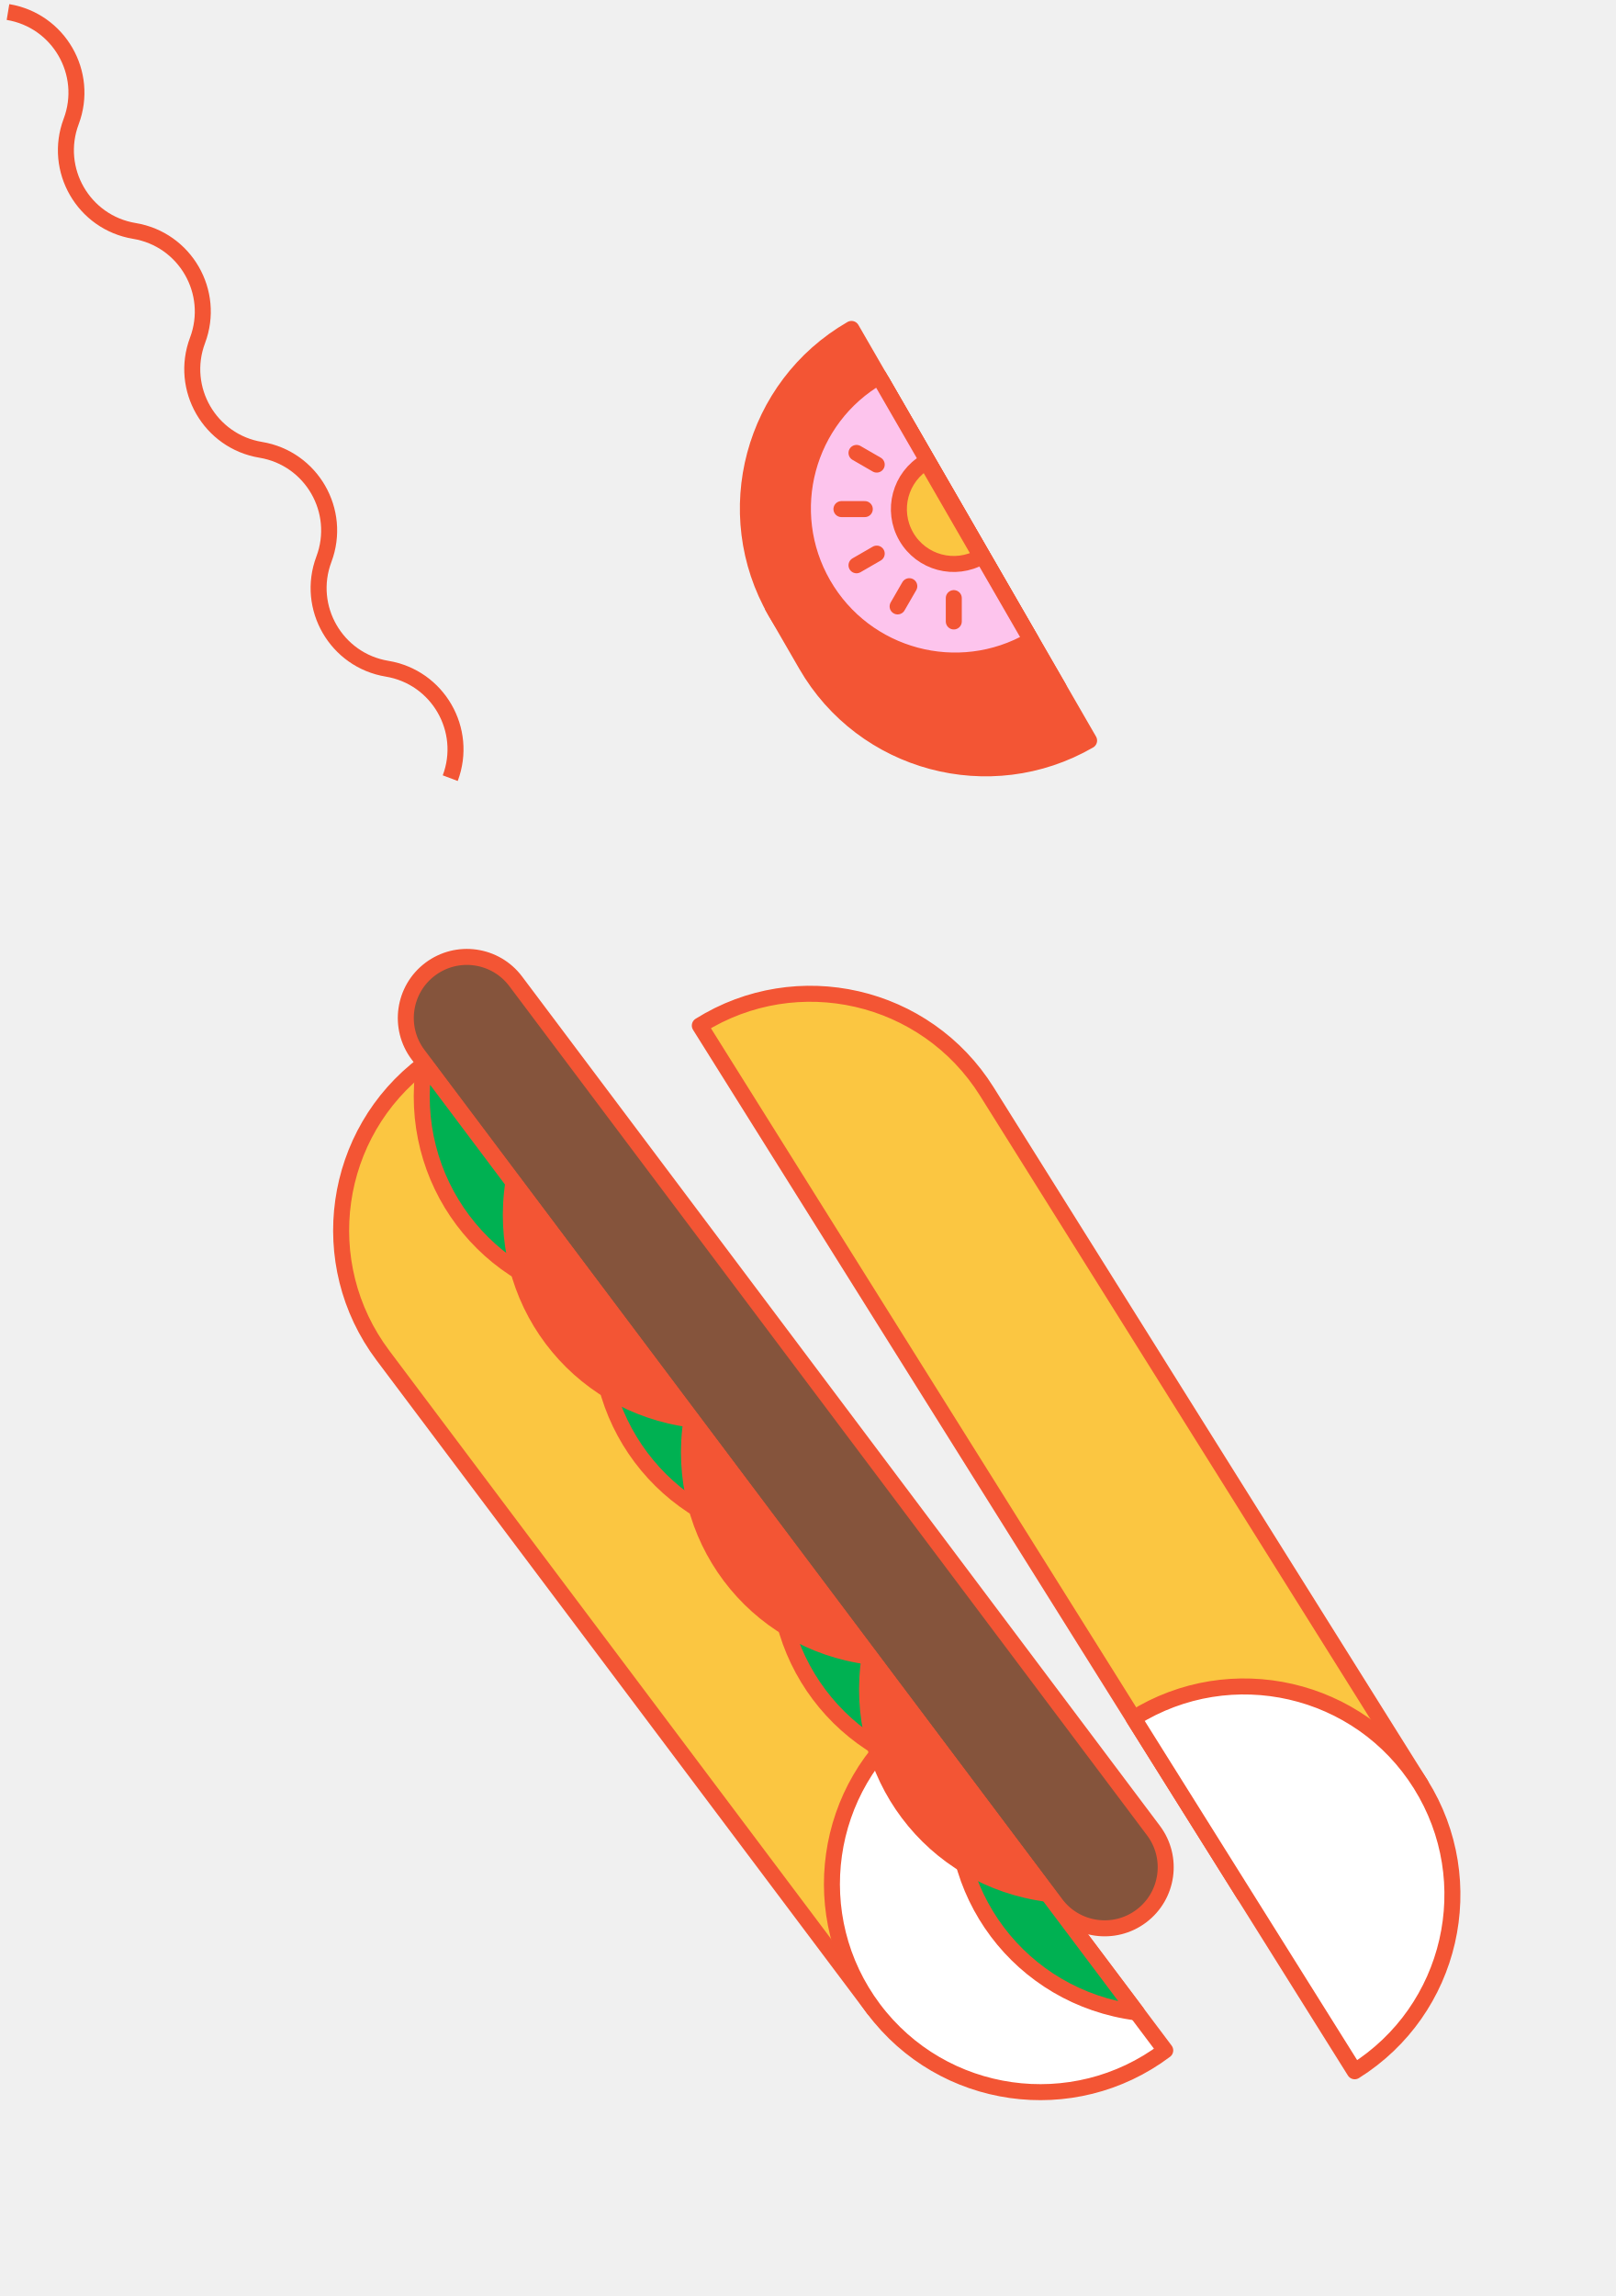
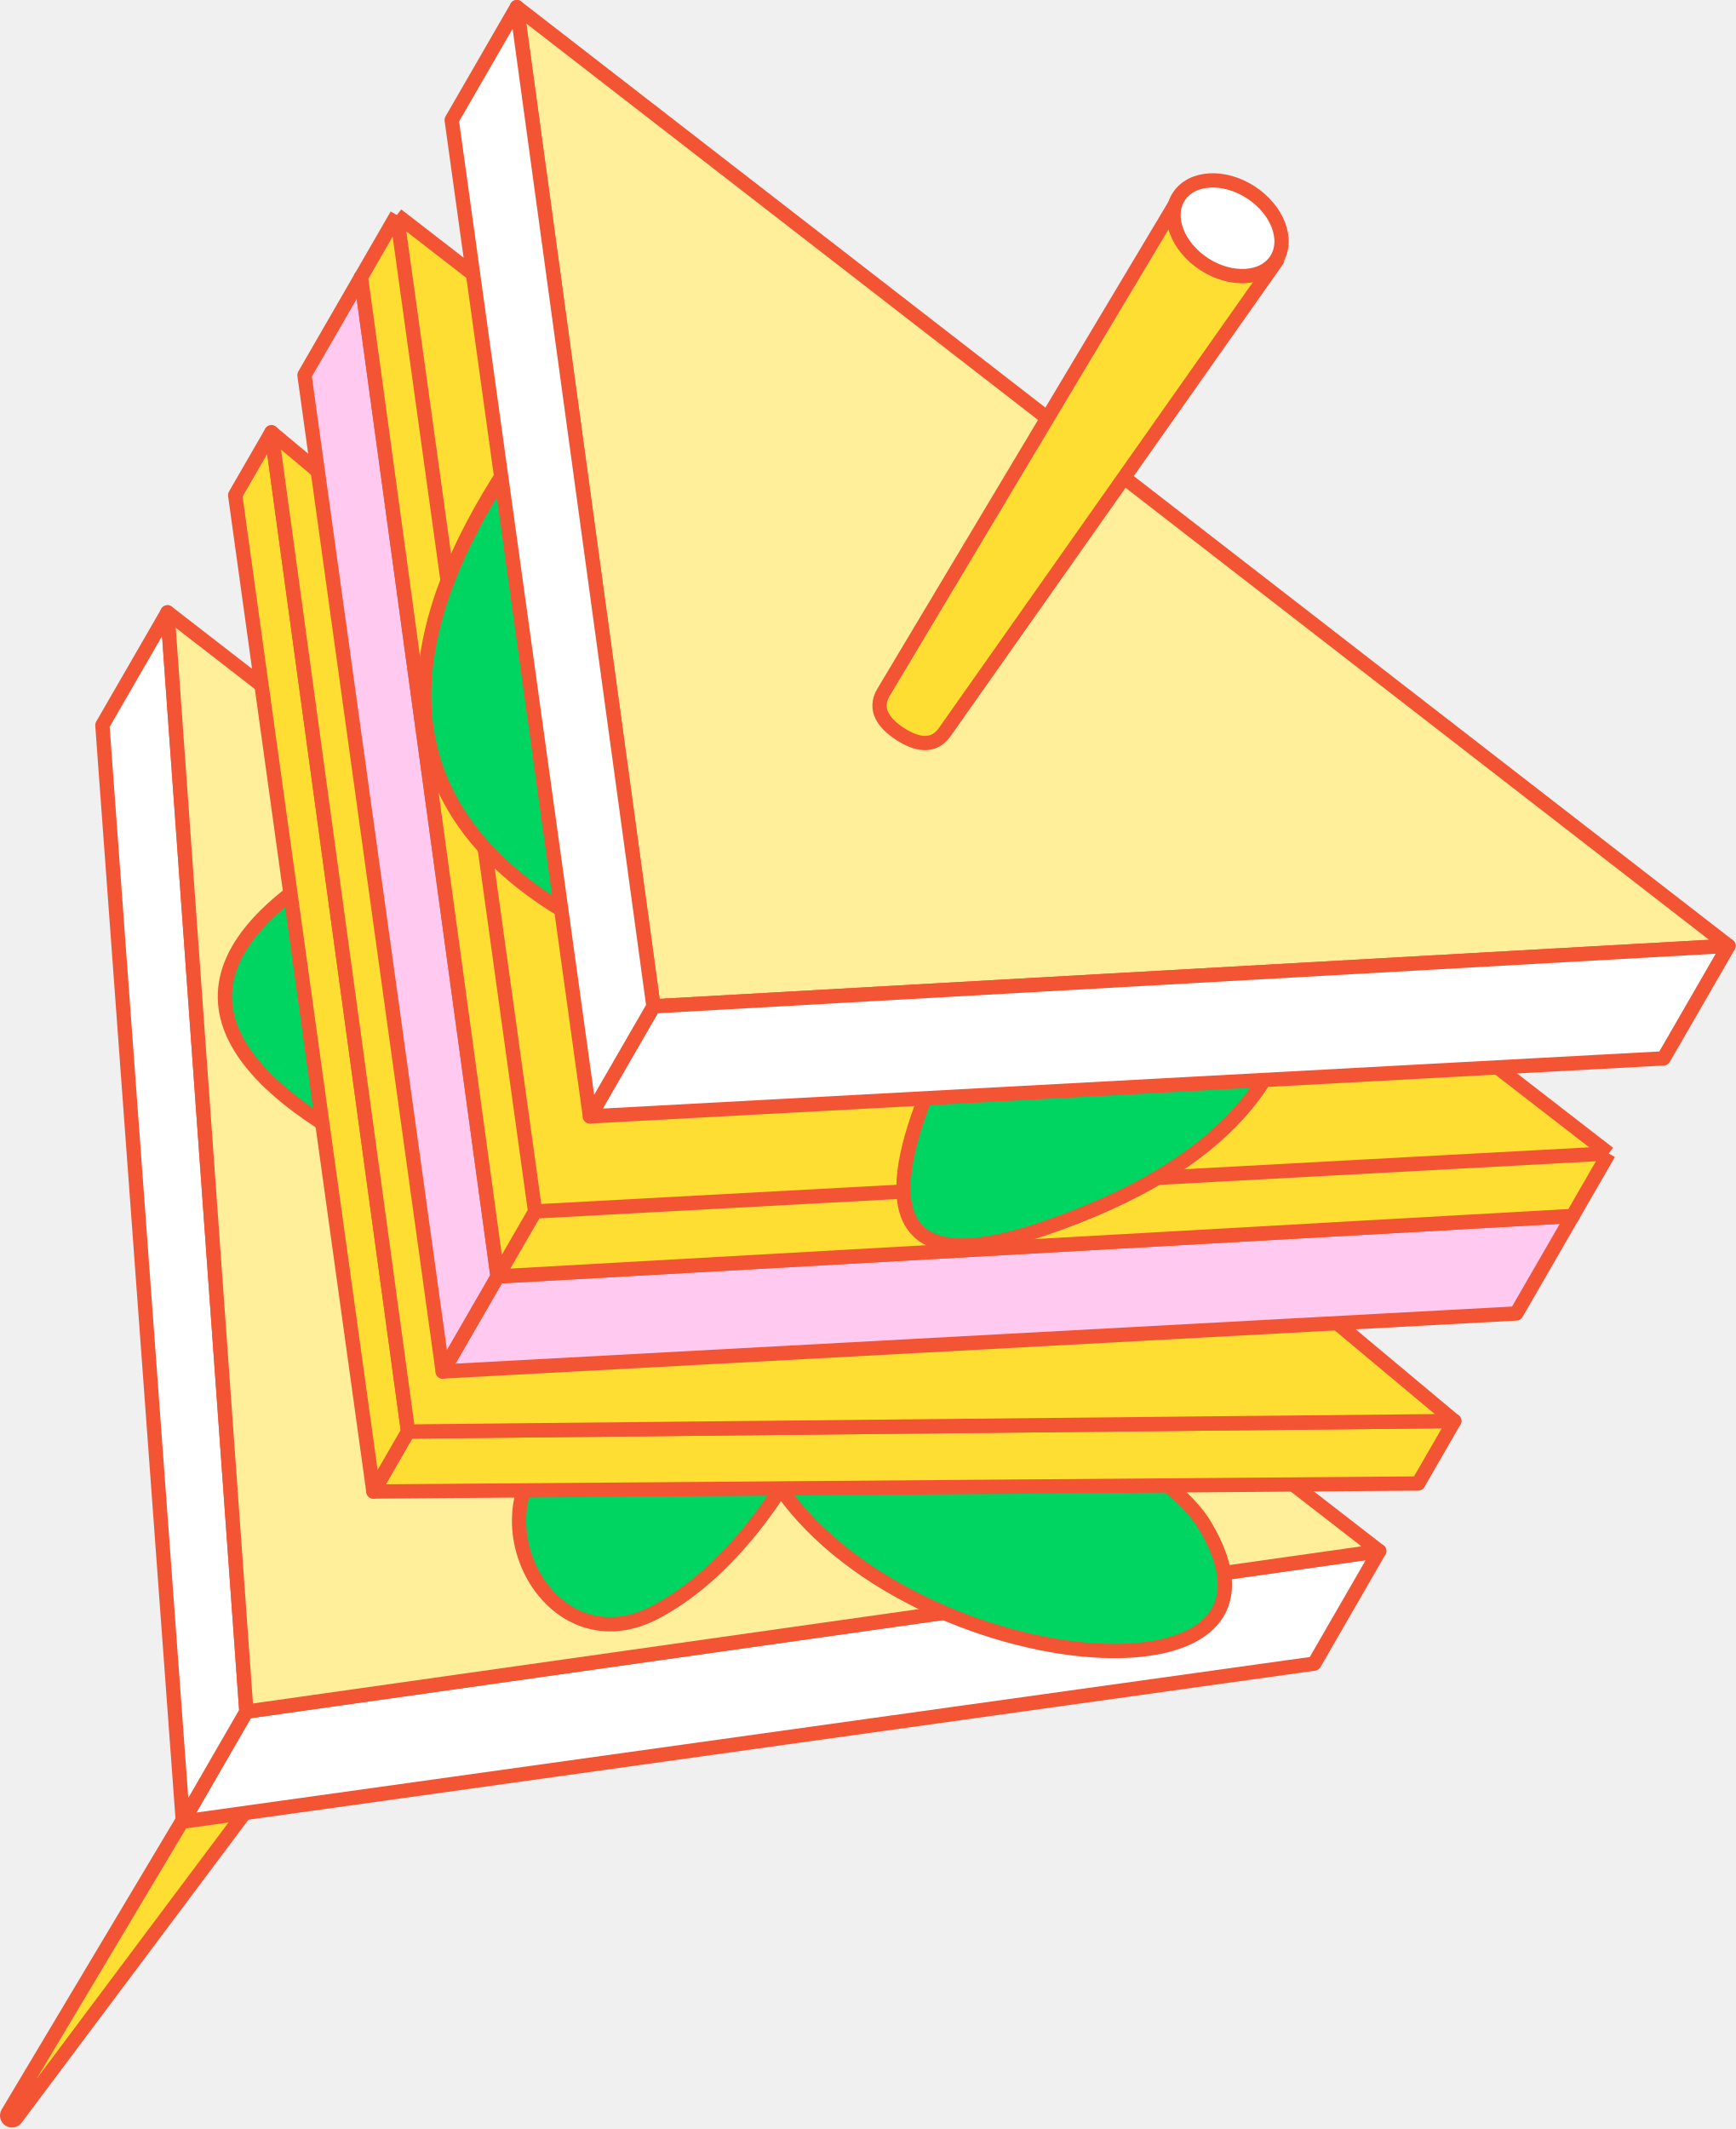
- <svg xmlns="http://www.w3.org/2000/svg" fill="none" height="287" viewBox="0 0 202 287" width="202">
-   <path d="m100.792 83.09c7.151 12.387 22.991 16.631 35.378 9.479l-25.899-44.858c-9.6 5.543-15.367 17.794-13.67 28.123 0 0 2.582 4.469 4.191 7.256z" fill="#f35534" />
+ <svg xmlns="http://www.w3.org/2000/svg" fill="none" height="298" viewBox="0 0 243 298" width="243">
  <g stroke="#f35534" stroke-linejoin="round" stroke-width="2">
-     <path d="m100.792 83.09c7.151 12.387 22.991 16.631 35.378 9.479l-25.899-44.858c-9.6 5.543-15.367 17.794-13.67 28.123 0 0 2.582 4.469 4.191 7.256zm0 0-4.19-7.256" />
-     <path d="m96.98 76.495c7.151 12.387 22.991 16.631 35.378 9.479l-25.899-44.858c-12.387 7.152-16.631 22.991-9.479 35.378z" fill="#f35534" />
-     <path d="m102.937 73.056c5.252 9.097 16.884 12.214 25.981 6.962l-19.019-32.942c-9.097 5.252-12.214 16.884-6.962 25.981z" fill="#fdc4ed" />
-     <path d="m113.307 67.069c1.893 3.279 6.086 4.402 9.364 2.509l-6.855-11.874c-3.279 1.893-4.402 6.086-2.509 9.365z" fill="#fbc641" />
-     <path d="m109.616 69.201-2.527 1.459" stroke-linecap="round" />
-     <path d="m108.124 63.637h-2.918" stroke-linecap="round" />
-     <path d="m113.689 73.274-1.46 2.527" stroke-linecap="round" />
-     <path d="m119.252 74.764v2.918" stroke-linecap="round" />
-     <path d="m107.089 56.615 2.527 1.459" stroke-linecap="round" />
-     <rect fill="#85543c" height="15.269" rx="7.634" transform="matrix(-.60059 -.799557 -.799557 .60059 148.802 234.925)" width="148.038" />
-     <path d="m109.234 251.118-61.362-81.69c-8.636-11.497-6.317-27.818 5.18-36.454l76.999 102.508z" fill="#fbc641" />
-     <path d="m145.689 256.3c-11.497 8.636-27.818 6.317-36.454-5.18-8.635-11.497-6.316-27.818 5.181-36.454z" fill="#fff" />
-     <path d="m142.133 251.564c-14.561-1.869-24.532-15.143-22.271-29.648z" fill="#00b152" />
-     <path d="m119.864 221.917c-14.56-1.869-24.531-15.143-22.27-29.648z" fill="#00b152" />
-     <path d="m97.592 192.271c-14.561-1.869-24.531-15.143-22.27-29.648z" fill="#00b152" />
-     <path d="m75.32 162.62c-14.561-1.87-24.531-15.144-22.27-29.649z" fill="#00b152" />
-     <path d="m177.619 223.024-34.028-54.324-20.208-32.261c-7.633-12.186-23.7-15.876-35.885-8.243l68.057 108.649z" fill="#fbc641" />
-     <path d="m169.378 258.909c12.186-7.633 15.877-23.699 8.244-35.885-7.634-12.186-23.7-15.876-35.886-8.243z" fill="#fff" />
-     <path d="m130.998 236.739c-14.561-1.869-24.531-15.143-22.27-29.648z" fill="#f35534" />
-     <path d="m108.729 207.092c-14.56-1.869-24.531-15.143-22.27-29.648z" fill="#f35534" />
-     <path d="m86.458 177.445c-14.561-1.869-24.531-15.143-22.27-29.648z" fill="#f35534" />
-     <path d="m1 1.504c6.357 1.051 10.168 7.651 7.899 13.681-2.269 6.031 1.542 12.631 7.899 13.681 6.357 1.051 10.168 7.651 7.899 13.681-2.269 6.031 1.542 12.631 7.899 13.681s10.168 7.651 7.899 13.681c-2.269 6.031 1.542 12.631 7.899 13.681s10.168 7.651 7.899 13.681" />
+     <path d="m44.025 223.868 8.601 5.339-50.408 67.32c-.213.284-.612.355-.91.161-.305-.198-.399-.602-.212-.914z" fill="#ffde33" />
+     <path d="m34.496 239.576 158.596-22.473-9.093 15.752-158.393 22.124z" fill="#fff" />
+     <path d="m34.495 239.576-11.043-153.863-9.119 15.794 11.269 153.47z" fill="#fff" />
+     <path d="m34.495 239.576 158.596-22.474-169.642-131.39z" fill="#ffef9b" />
+     <path d="m78.304 151.424c-25.978-13.747-26.273-16.123-22.398-29.865.641-2.276-2.396-4.272-4.71-3.063-30.812 16.104-20.315 30.389-3.554 40.263 20.576 12.123 51.882 3.893 30.662-7.335z" fill="#00d562" />
+     <path d="m80.007 200.503c12.415-7.162 27.866-7.799 37.027-6.544-7.831 17.604-16.699 27.108-25.146 31.641-15.816 8.486-27.404-16.142-11.881-25.097z" fill="#00d562" />
+     <path d="m168.332 212.948v-.001c-12.309-18.063-70.085-25.596-70.085-25.596l8.668 17.032c15.342 30.149 79.398 37.209 61.417 8.567z" fill="#00d562" />
+     <path d="m57.131 200.372 146.47-1.472-5.052 8.751-146.268 1.121z" fill="#ffde33" />
+     <path d="m57.13 200.372-19.128-139.86-5.077 8.792 19.353 139.469z" fill="#ffde33" />
+     <path d="m57.132 200.373-19.127-139.861-.005-.003 165.602 138.393z" fill="#ffde33" />
+     <path d="m69.66 178.668 150.512-8.472-169.642-131.391z" fill="#ffc9f0" />
+     <path d="m69.661 178.668 150.512-8.472-7.882 13.652-150.31 8.122z" fill="#ffc9f0" />
+     <path d="m69.662 178.668-19.128-139.86-7.906 13.694 19.354 139.469z" fill="#ffc9f0" />
  </g>
+   <path d="m220.175 170.198-150.512 8.472-19.128-139.861 5.028-8.709 169.663 131.347z" fill="#ffde33" />
+   <path d="m69.663 178.67 150.512-8.472 5.051-8.751m-155.563 17.223 5.254-9.101m-5.254 9.101-19.128-139.861 5.028-8.709m169.663 131.347-150.31 8.122m150.31-8.122-169.663-131.347m19.353 139.469-19.353-139.469" stroke="#f35534" stroke-linejoin="round" stroke-width="2" />
+   <path d="m71.048 65.364c-29.877 45.512 4.253 63.7 28.835 71.109 1.563.472 3.101-.737 3.041-2.369-1.545-42.494-7.775-105.77-31.876-68.74z" fill="#00d562" stroke="#f35534" stroke-linejoin="round" stroke-width="2" />
+   <path d="m146.29 171.916c51.698-17.679 35.673-53.073 20.641-74.056-.956-1.335-2.92-1.323-3.874.006-24.826 34.61-58.664 88.564-16.767 74.05z" fill="#00d562" stroke="#f35534" stroke-linejoin="round" stroke-width="2" />
+   <path d="m91.487 140.862 150.512-8.472-169.642-131.39z" fill="#ffef9b" stroke="#f35534" stroke-linejoin="round" stroke-width="2" />
+   <path d="m91.488 140.863 150.513-8.472-9.093 15.753-150.31 8.122z" fill="#fff" stroke="#f35534" stroke-linejoin="round" stroke-width="2" />
+   <path d="m91.487 140.862-19.128-139.861-9.119 15.793 19.353 139.469z" fill="#fff" stroke="#f35534" stroke-linejoin="round" stroke-width="2" />
+   <path d="m165.141 27.582 13.64 8.864-46.509 66.021c-1.585 2.246-3.961 1.76-6.266.263-2.305-1.498-3.713-3.473-2.304-5.833z" fill="#ffde33" stroke="#f35534" stroke-linejoin="round" stroke-width="2" />
+   <path d="m168.593 36.975c3.767 2.448 8.283 2.182 10.087-.593 1.803-2.776.212-7.01-3.555-9.458-3.767-2.448-8.282-2.182-10.086.593s-.212 7.01 3.554 9.458z" fill="#fff" stroke="#f35534" stroke-linejoin="round" stroke-width="2" />
</svg>
